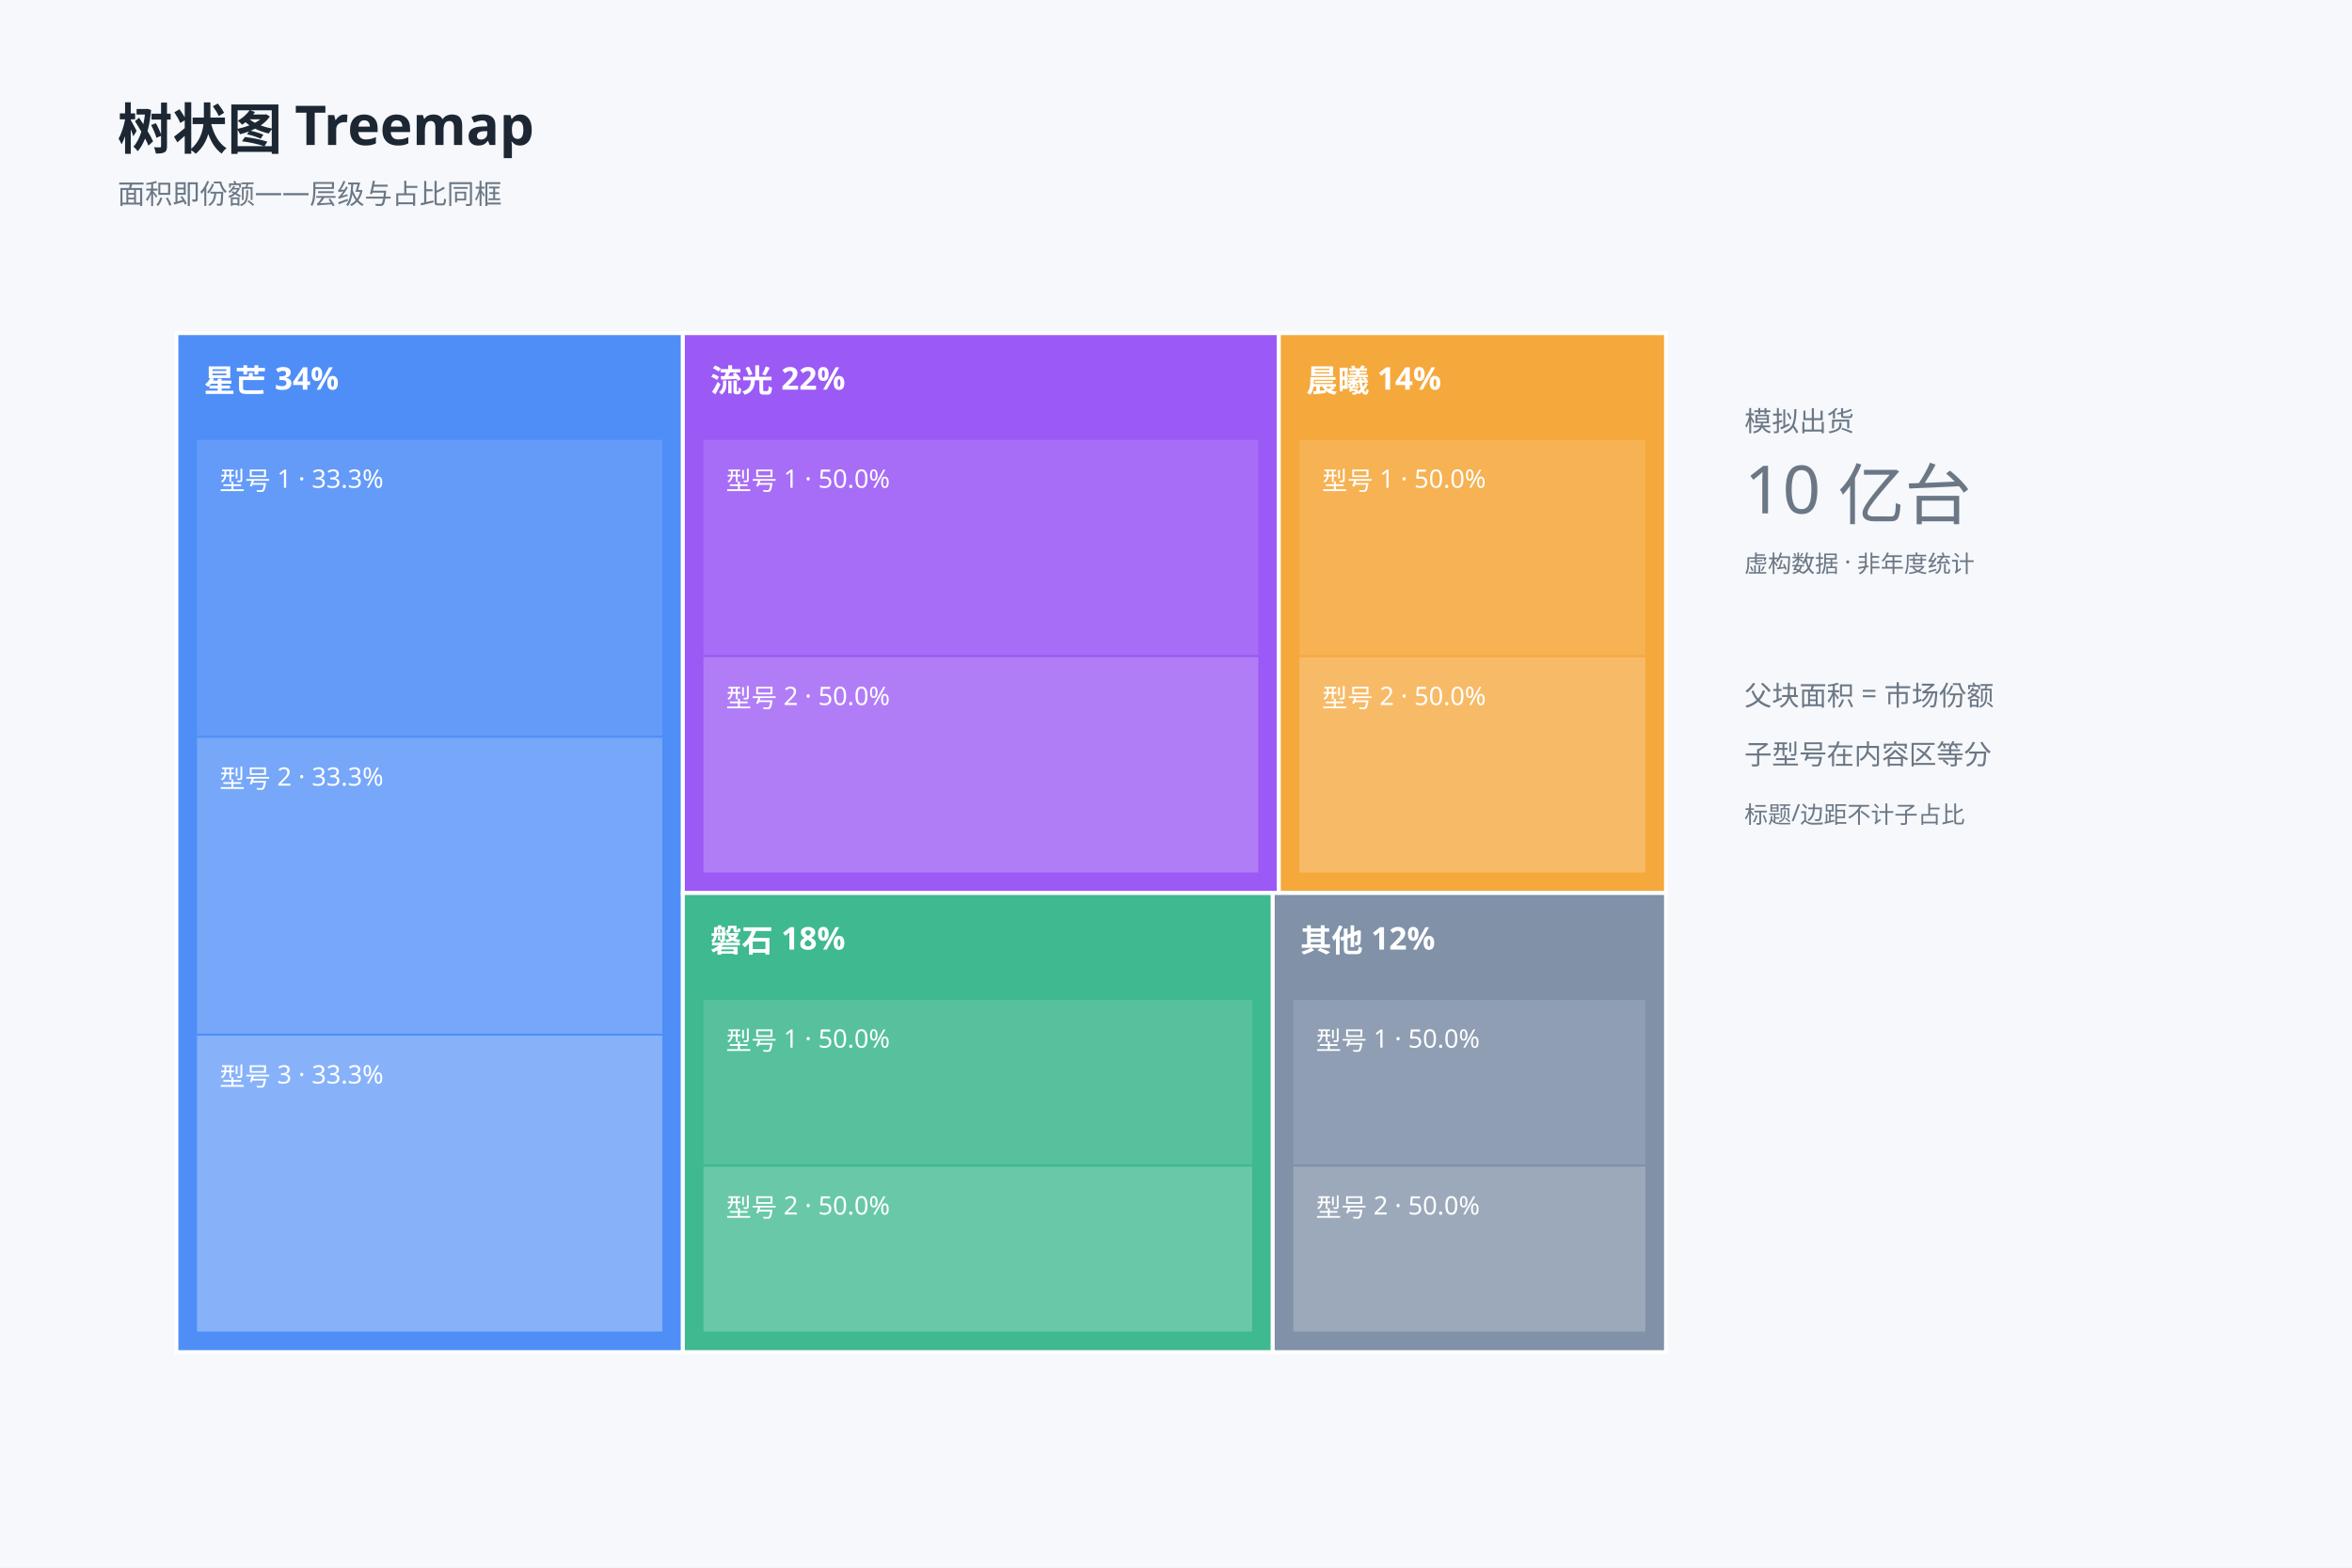
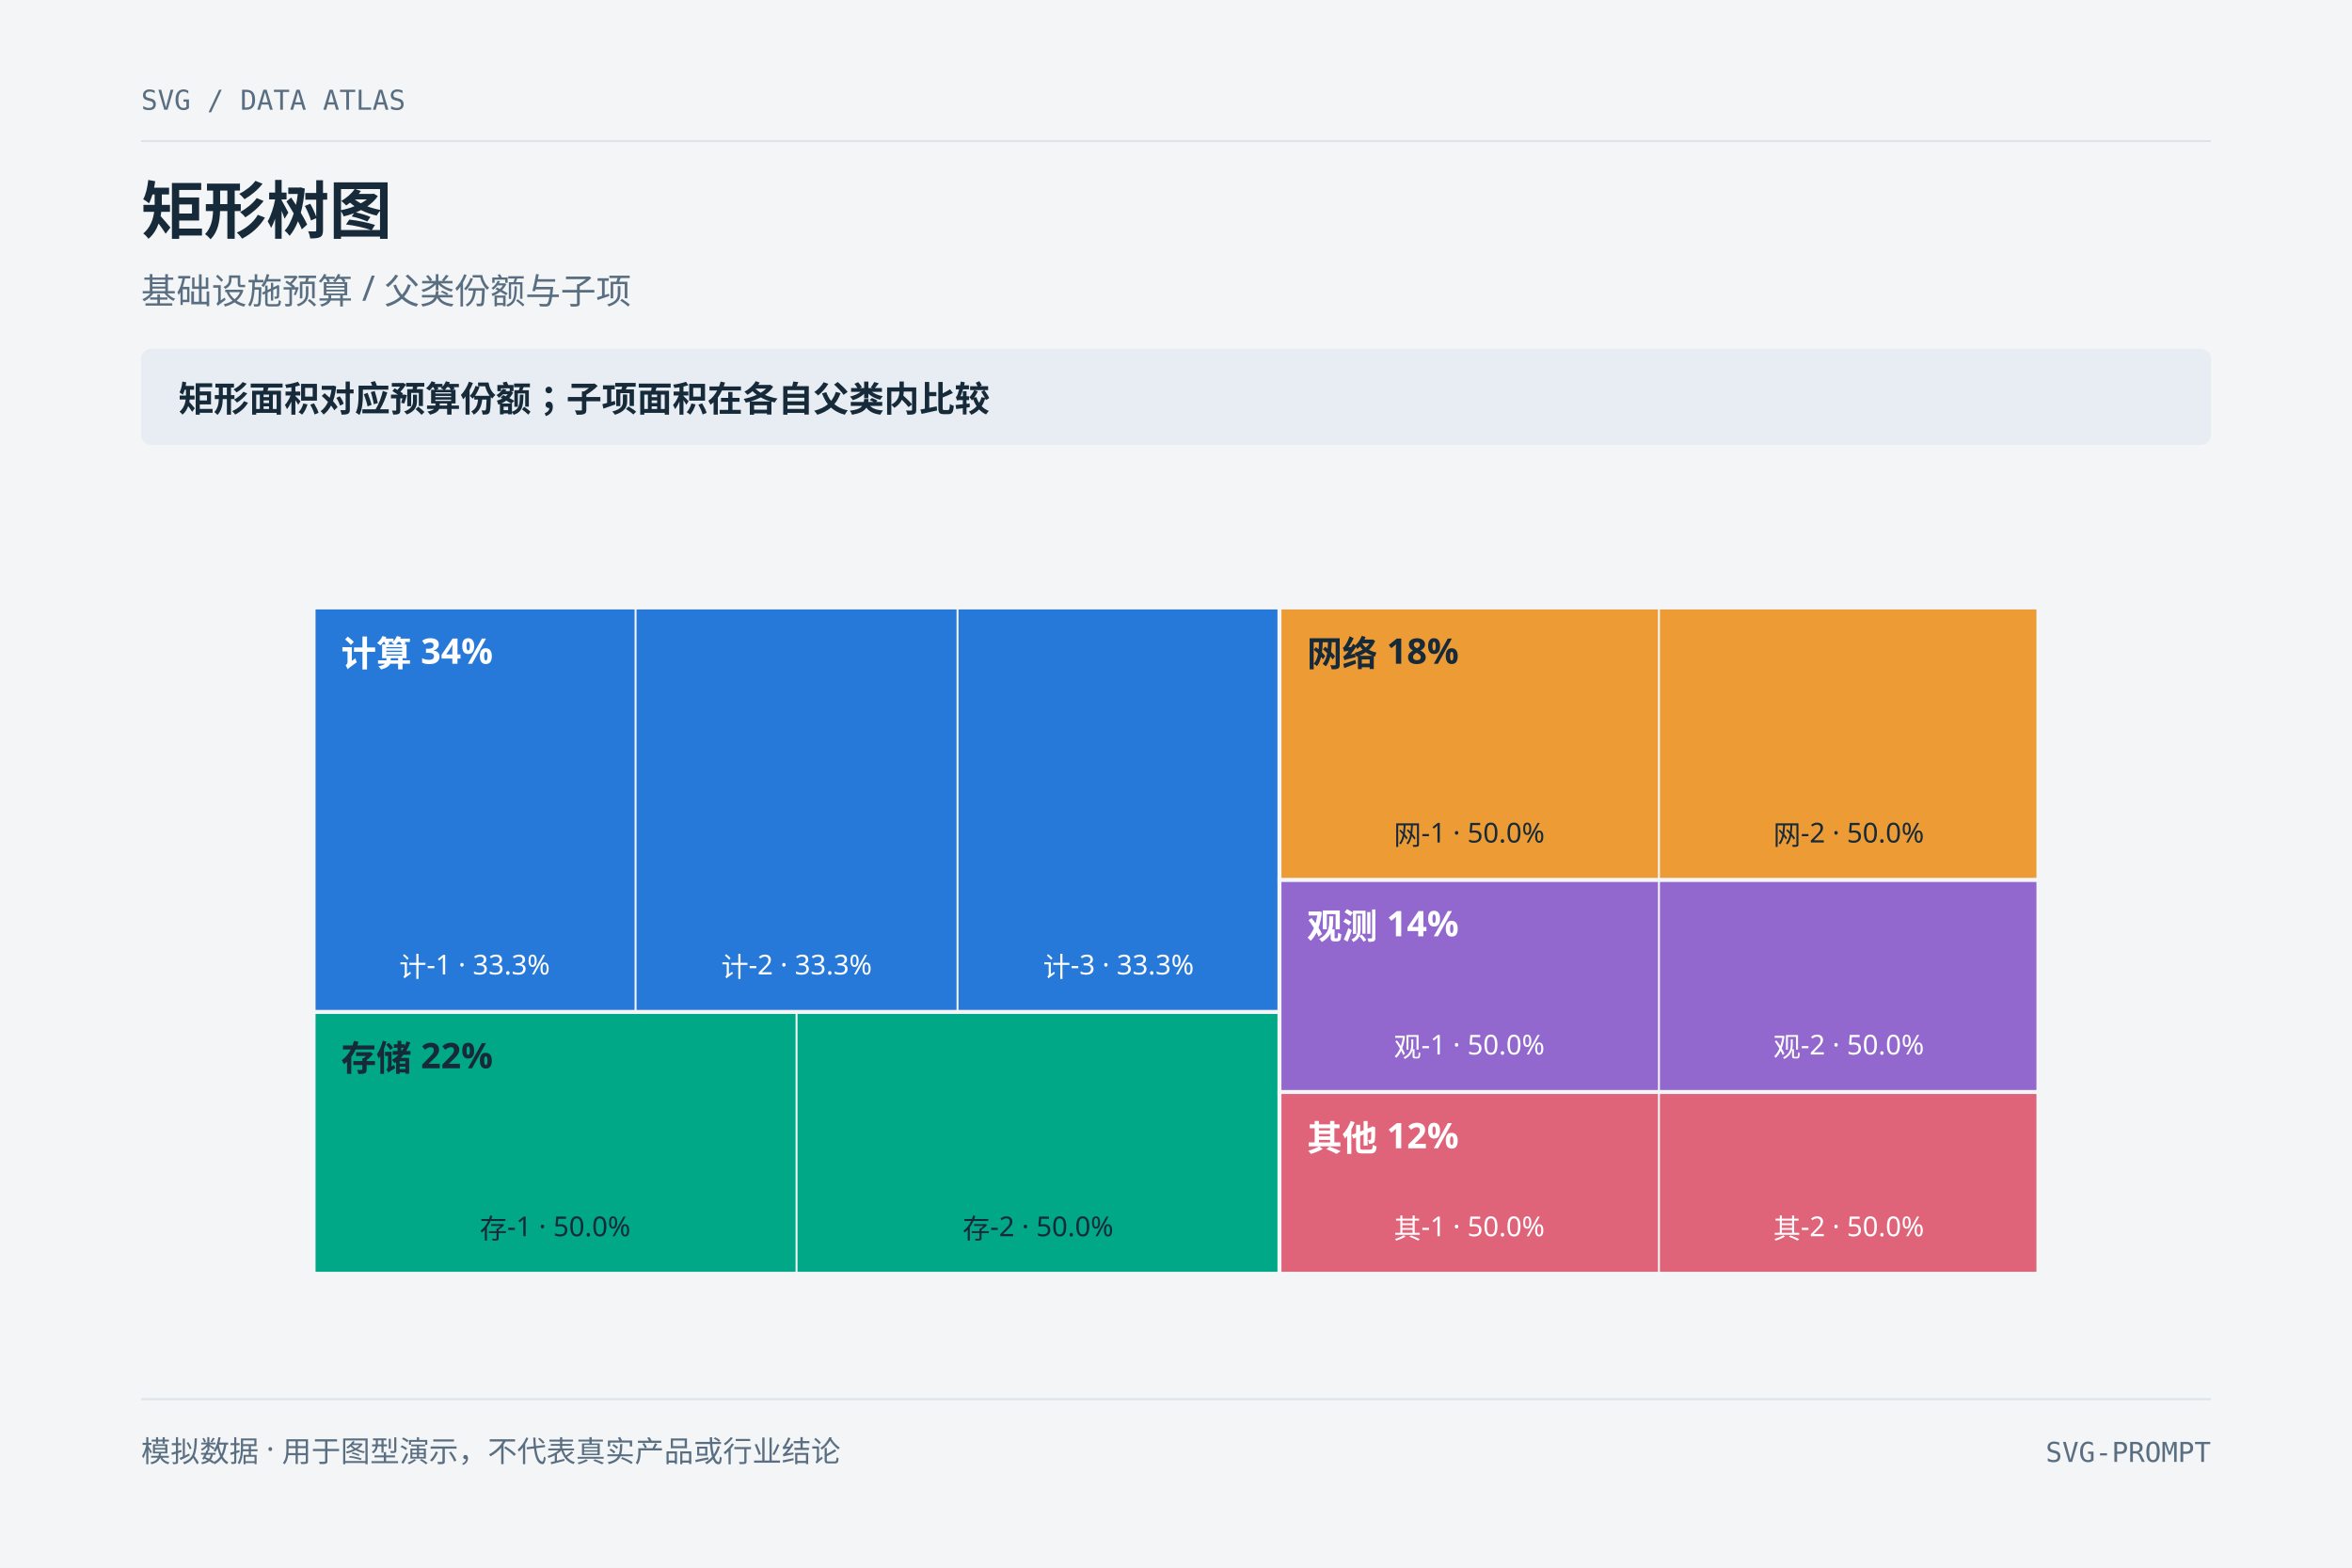
- <svg xmlns="http://www.w3.org/2000/svg" width="1200" height="800" viewBox="0 0 1200 800" font-family="PingFang SC, Hiragino Sans GB, Microsoft YaHei, sans-serif">
-   <rect width="1200" height="800" fill="#f6f8fb" />
-   <text x="60" y="76" font-size="28" font-weight="700" fill="#1c2733">树状图 Treemap</text>
-   <text x="60" y="104" font-size="14" fill="#6b7785">面积即份额——层级与占比同框</text>
-   <rect x="90" y="170" width="258.4" height="520" fill="#4f8ef7" stroke="white" stroke-width="2" />
-   <text x="104" y="200" font-size="16" fill="white" font-weight="700">星芒 34%</text>
-   <rect x="100" y="224.0" width="238.4" height="152.0" fill="white" fill-opacity="0.12" stroke="#4f8ef7" stroke-width="1" />
-   <text x="112" y="250.0" font-size="13" fill="white">型号 1 · 33.3%</text>
-   <rect x="100" y="376.0" width="238.4" height="152.0" fill="white" fill-opacity="0.22" stroke="#4f8ef7" stroke-width="1" />
-   <text x="112" y="402.0" font-size="13" fill="white">型号 2 · 33.3%</text>
-   <rect x="100" y="528.0" width="238.4" height="152.0" fill="white" fill-opacity="0.32" stroke="#4f8ef7" stroke-width="1" />
-   <text x="112" y="554.0" font-size="13" fill="white">型号 3 · 33.3%</text>
-   <rect x="348.4" y="170" width="304.067" height="285.714" fill="#9b59f5" stroke="white" stroke-width="2" />
-   <text x="362.4" y="200" font-size="16" fill="white" font-weight="700">流光 22%</text>
-   <rect x="358.4" y="224.0" width="284.067" height="110.857" fill="white" fill-opacity="0.12" stroke="#9b59f5" stroke-width="1" />
-   <text x="370.4" y="250.0" font-size="13" fill="white">型号 1 · 50.0%</text>
-   <rect x="358.4" y="334.857" width="284.067" height="110.857" fill="white" fill-opacity="0.22" stroke="#9b59f5" stroke-width="1" />
-   <text x="370.4" y="360.857" font-size="13" fill="white">型号 2 · 50.0%</text>
-   <rect x="652.467" y="170" width="197.533" height="285.714" fill="#f5a83c" stroke="white" stroke-width="2" />
-   <text x="666.467" y="200" font-size="16" fill="white" font-weight="700">晨曦 14%</text>
-   <rect x="662.467" y="224.0" width="177.533" height="110.857" fill="white" fill-opacity="0.12" stroke="#f5a83c" stroke-width="1" />
-   <text x="674.467" y="250.0" font-size="13" fill="white">型号 1 · 50.0%</text>
-   <rect x="662.467" y="334.857" width="177.533" height="110.857" fill="white" fill-opacity="0.22" stroke="#f5a83c" stroke-width="1" />
-   <text x="674.467" y="360.857" font-size="13" fill="white">型号 2 · 50.0%</text>
-   <rect x="348.4" y="455.714" width="300.96" height="234.286" fill="#3fb98f" stroke="white" stroke-width="2" />
-   <text x="362.4" y="485.714" font-size="16" fill="white" font-weight="700">磐石 18%</text>
-   <rect x="358.4" y="509.714" width="280.96" height="85.143" fill="white" fill-opacity="0.12" stroke="#3fb98f" stroke-width="1" />
-   <text x="370.4" y="535.714" font-size="13" fill="white">型号 1 · 50.0%</text>
-   <rect x="358.4" y="594.857" width="280.96" height="85.143" fill="white" fill-opacity="0.22" stroke="#3fb98f" stroke-width="1" />
-   <text x="370.4" y="620.857" font-size="13" fill="white">型号 2 · 50.0%</text>
-   <rect x="649.36" y="455.714" width="200.64" height="234.286" fill="#8091a8" stroke="white" stroke-width="2" />
-   <text x="663.36" y="485.714" font-size="16" fill="white" font-weight="700">其他 12%</text>
-   <rect x="659.36" y="509.714" width="180.64" height="85.143" fill="white" fill-opacity="0.12" stroke="#8091a8" stroke-width="1" />
-   <text x="671.36" y="535.714" font-size="13" fill="white">型号 1 · 50.0%</text>
-   <rect x="659.36" y="594.857" width="180.64" height="85.143" fill="white" fill-opacity="0.22" stroke="#8091a8" stroke-width="1" />
-   <text x="671.36" y="620.857" font-size="13" fill="white">型号 2 · 50.0%</text>
-   <text x="890" y="220" font-size="14" fill="#6b7785">模拟出货</text>
-   <text x="890" y="262" font-size="34" fill="#6b7785">10 亿台</text>
-   <text x="890" y="292" font-size="12" fill="#6b7785">虚构数据 · 非年度统计</text>
-   <text x="890" y="360" font-size="14" fill="#6b7785">父块面积 = 市场份额</text>
-   <text x="890" y="390" font-size="14" fill="#6b7785">子型号在内容区等分</text>
-   <text x="890" y="420" font-size="12" fill="#6b7785">标题/边距不计子占比</text>
+ <svg xmlns="http://www.w3.org/2000/svg" width="1200" height="800" viewBox="0 0 1200 800" role="img" aria-labelledby="title desc">
+   <rect x="0.000" y="0.000" width="1200.000" height="800.000" rx="0" fill="#f3f5f7" />
+   <text x="72.000" y="56.000" font-size="14" fill="#596e81" text-anchor="start" font-weight="400" font-family="SFMono-Regular, Consolas, monospace">SVG / DATA ATLAS</text>
+   <line x1="72.000" y1="72.000" x2="1128.000" y2="72.000" stroke="#dce4eb" stroke-width="1" />
+   <text x="72.000" y="119.000" font-size="32" fill="#172a3a" text-anchor="start" font-weight="700" font-family="PingFang SC, Microsoft YaHei, sans-serif">矩形树图</text>
+   <text x="72.000" y="155.000" font-size="18" fill="#596e81" text-anchor="start" font-weight="400" font-family="PingFang SC, Microsoft YaHei, sans-serif">基础设施预算 / 父类份额与子项</text>
+   <rect x="72.000" y="178.000" width="1056.000" height="49.000" rx="5" fill="#e7edf3" />
+   <text x="91.000" y="210.000" font-size="18" fill="#172a3a" text-anchor="start" font-weight="600" font-family="PingFang SC, Microsoft YaHei, sans-serif">矩形面积对应预算份额；子项面积在各自父类内比较</text>
+   <line x1="72.000" y1="714.000" x2="1128.000" y2="714.000" stroke="#dce4eb" stroke-width="1" />
+   <text x="72.000" y="746.000" font-size="15" fill="#596e81" text-anchor="start" font-weight="400" font-family="PingFang SC, Microsoft YaHei, sans-serif">模拟数据 · 用于图型演示，不代表真实产品或行业结论</text>
+   <text x="1128.000" y="746.000" font-size="14" fill="#596e81" text-anchor="end" font-weight="400" font-family="SFMono-Regular, Consolas, monospace">SVG-PROMPT</text>
+   <rect x="160.000" y="310.000" width="492.800" height="206.429" rx="0" fill="#2678d9" data-share="34" stroke="#f3f5f7" stroke-width="2" />
+   <line x1="324.267" y1="310.000" x2="324.267" y2="516.429" stroke="#f3f5f7" stroke-width="1" />
+   <line x1="488.533" y1="310.000" x2="488.533" y2="516.429" stroke="#f3f5f7" stroke-width="1" />
+   <text x="174.000" y="340.000" font-size="18" fill="#ffffff" text-anchor="start" font-weight="600" font-family="PingFang SC, Microsoft YaHei, sans-serif">计算 34%</text>
+   <text x="242.133" y="498.429" font-size="14" fill="#ffffff" text-anchor="middle" font-weight="400" font-family="PingFang SC, Microsoft YaHei, sans-serif">计-1 · 33.3%</text>
+   <text x="406.400" y="498.429" font-size="14" fill="#ffffff" text-anchor="middle" font-weight="400" font-family="PingFang SC, Microsoft YaHei, sans-serif">计-2 · 33.3%</text>
+   <text x="570.667" y="498.429" font-size="14" fill="#ffffff" text-anchor="middle" font-weight="400" font-family="PingFang SC, Microsoft YaHei, sans-serif">计-3 · 33.3%</text>
+   <rect x="160.000" y="516.429" width="492.800" height="133.571" rx="0" fill="#00a887" data-share="22" stroke="#f3f5f7" stroke-width="2" />
+   <line x1="406.400" y1="516.429" x2="406.400" y2="650.000" stroke="#f3f5f7" stroke-width="1" />
+   <text x="174.000" y="546.429" font-size="18" fill="#172a3a" text-anchor="start" font-weight="600" font-family="PingFang SC, Microsoft YaHei, sans-serif">存储 22%</text>
+   <text x="283.200" y="632.000" font-size="14" fill="#172a3a" text-anchor="middle" font-weight="400" font-family="PingFang SC, Microsoft YaHei, sans-serif">存-1 · 50.0%</text>
+   <text x="529.600" y="632.000" font-size="14" fill="#172a3a" text-anchor="middle" font-weight="400" font-family="PingFang SC, Microsoft YaHei, sans-serif">存-2 · 50.0%</text>
+   <rect x="652.800" y="310.000" width="387.200" height="139.091" rx="0" fill="#ed9c35" data-share="18" stroke="#f3f5f7" stroke-width="2" />
+   <line x1="846.400" y1="310.000" x2="846.400" y2="449.091" stroke="#f3f5f7" stroke-width="1" />
+   <text x="666.800" y="340.000" font-size="18" fill="#172a3a" text-anchor="start" font-weight="600" font-family="PingFang SC, Microsoft YaHei, sans-serif">网络 18%</text>
+   <text x="749.600" y="431.091" font-size="14" fill="#172a3a" text-anchor="middle" font-weight="400" font-family="PingFang SC, Microsoft YaHei, sans-serif">网-1 · 50.0%</text>
+   <text x="943.200" y="431.091" font-size="14" fill="#172a3a" text-anchor="middle" font-weight="400" font-family="PingFang SC, Microsoft YaHei, sans-serif">网-2 · 50.0%</text>
+   <rect x="652.800" y="449.091" width="387.200" height="108.182" rx="0" fill="#9268cf" data-share="14" stroke="#f3f5f7" stroke-width="2" />
+   <line x1="846.400" y1="449.091" x2="846.400" y2="557.273" stroke="#f3f5f7" stroke-width="1" />
+   <text x="666.800" y="479.091" font-size="18" fill="#ffffff" text-anchor="start" font-weight="600" font-family="PingFang SC, Microsoft YaHei, sans-serif">观测 14%</text>
+   <text x="749.600" y="539.273" font-size="14" fill="#ffffff" text-anchor="middle" font-weight="400" font-family="PingFang SC, Microsoft YaHei, sans-serif">观-1 · 50.0%</text>
+   <text x="943.200" y="539.273" font-size="14" fill="#ffffff" text-anchor="middle" font-weight="400" font-family="PingFang SC, Microsoft YaHei, sans-serif">观-2 · 50.0%</text>
+   <rect x="652.800" y="557.273" width="387.200" height="92.727" rx="0" fill="#df647a" data-share="12" stroke="#f3f5f7" stroke-width="2" />
+   <line x1="846.400" y1="557.273" x2="846.400" y2="650.000" stroke="#f3f5f7" stroke-width="1" />
+   <text x="666.800" y="587.273" font-size="18" fill="#ffffff" text-anchor="start" font-weight="600" font-family="PingFang SC, Microsoft YaHei, sans-serif">其他 12%</text>
+   <text x="749.600" y="632.000" font-size="14" fill="#ffffff" text-anchor="middle" font-weight="400" font-family="PingFang SC, Microsoft YaHei, sans-serif">其-1 · 50.0%</text>
+   <text x="943.200" y="632.000" font-size="14" fill="#ffffff" text-anchor="middle" font-weight="400" font-family="PingFang SC, Microsoft YaHei, sans-serif">其-2 · 50.0%</text>
</svg>
